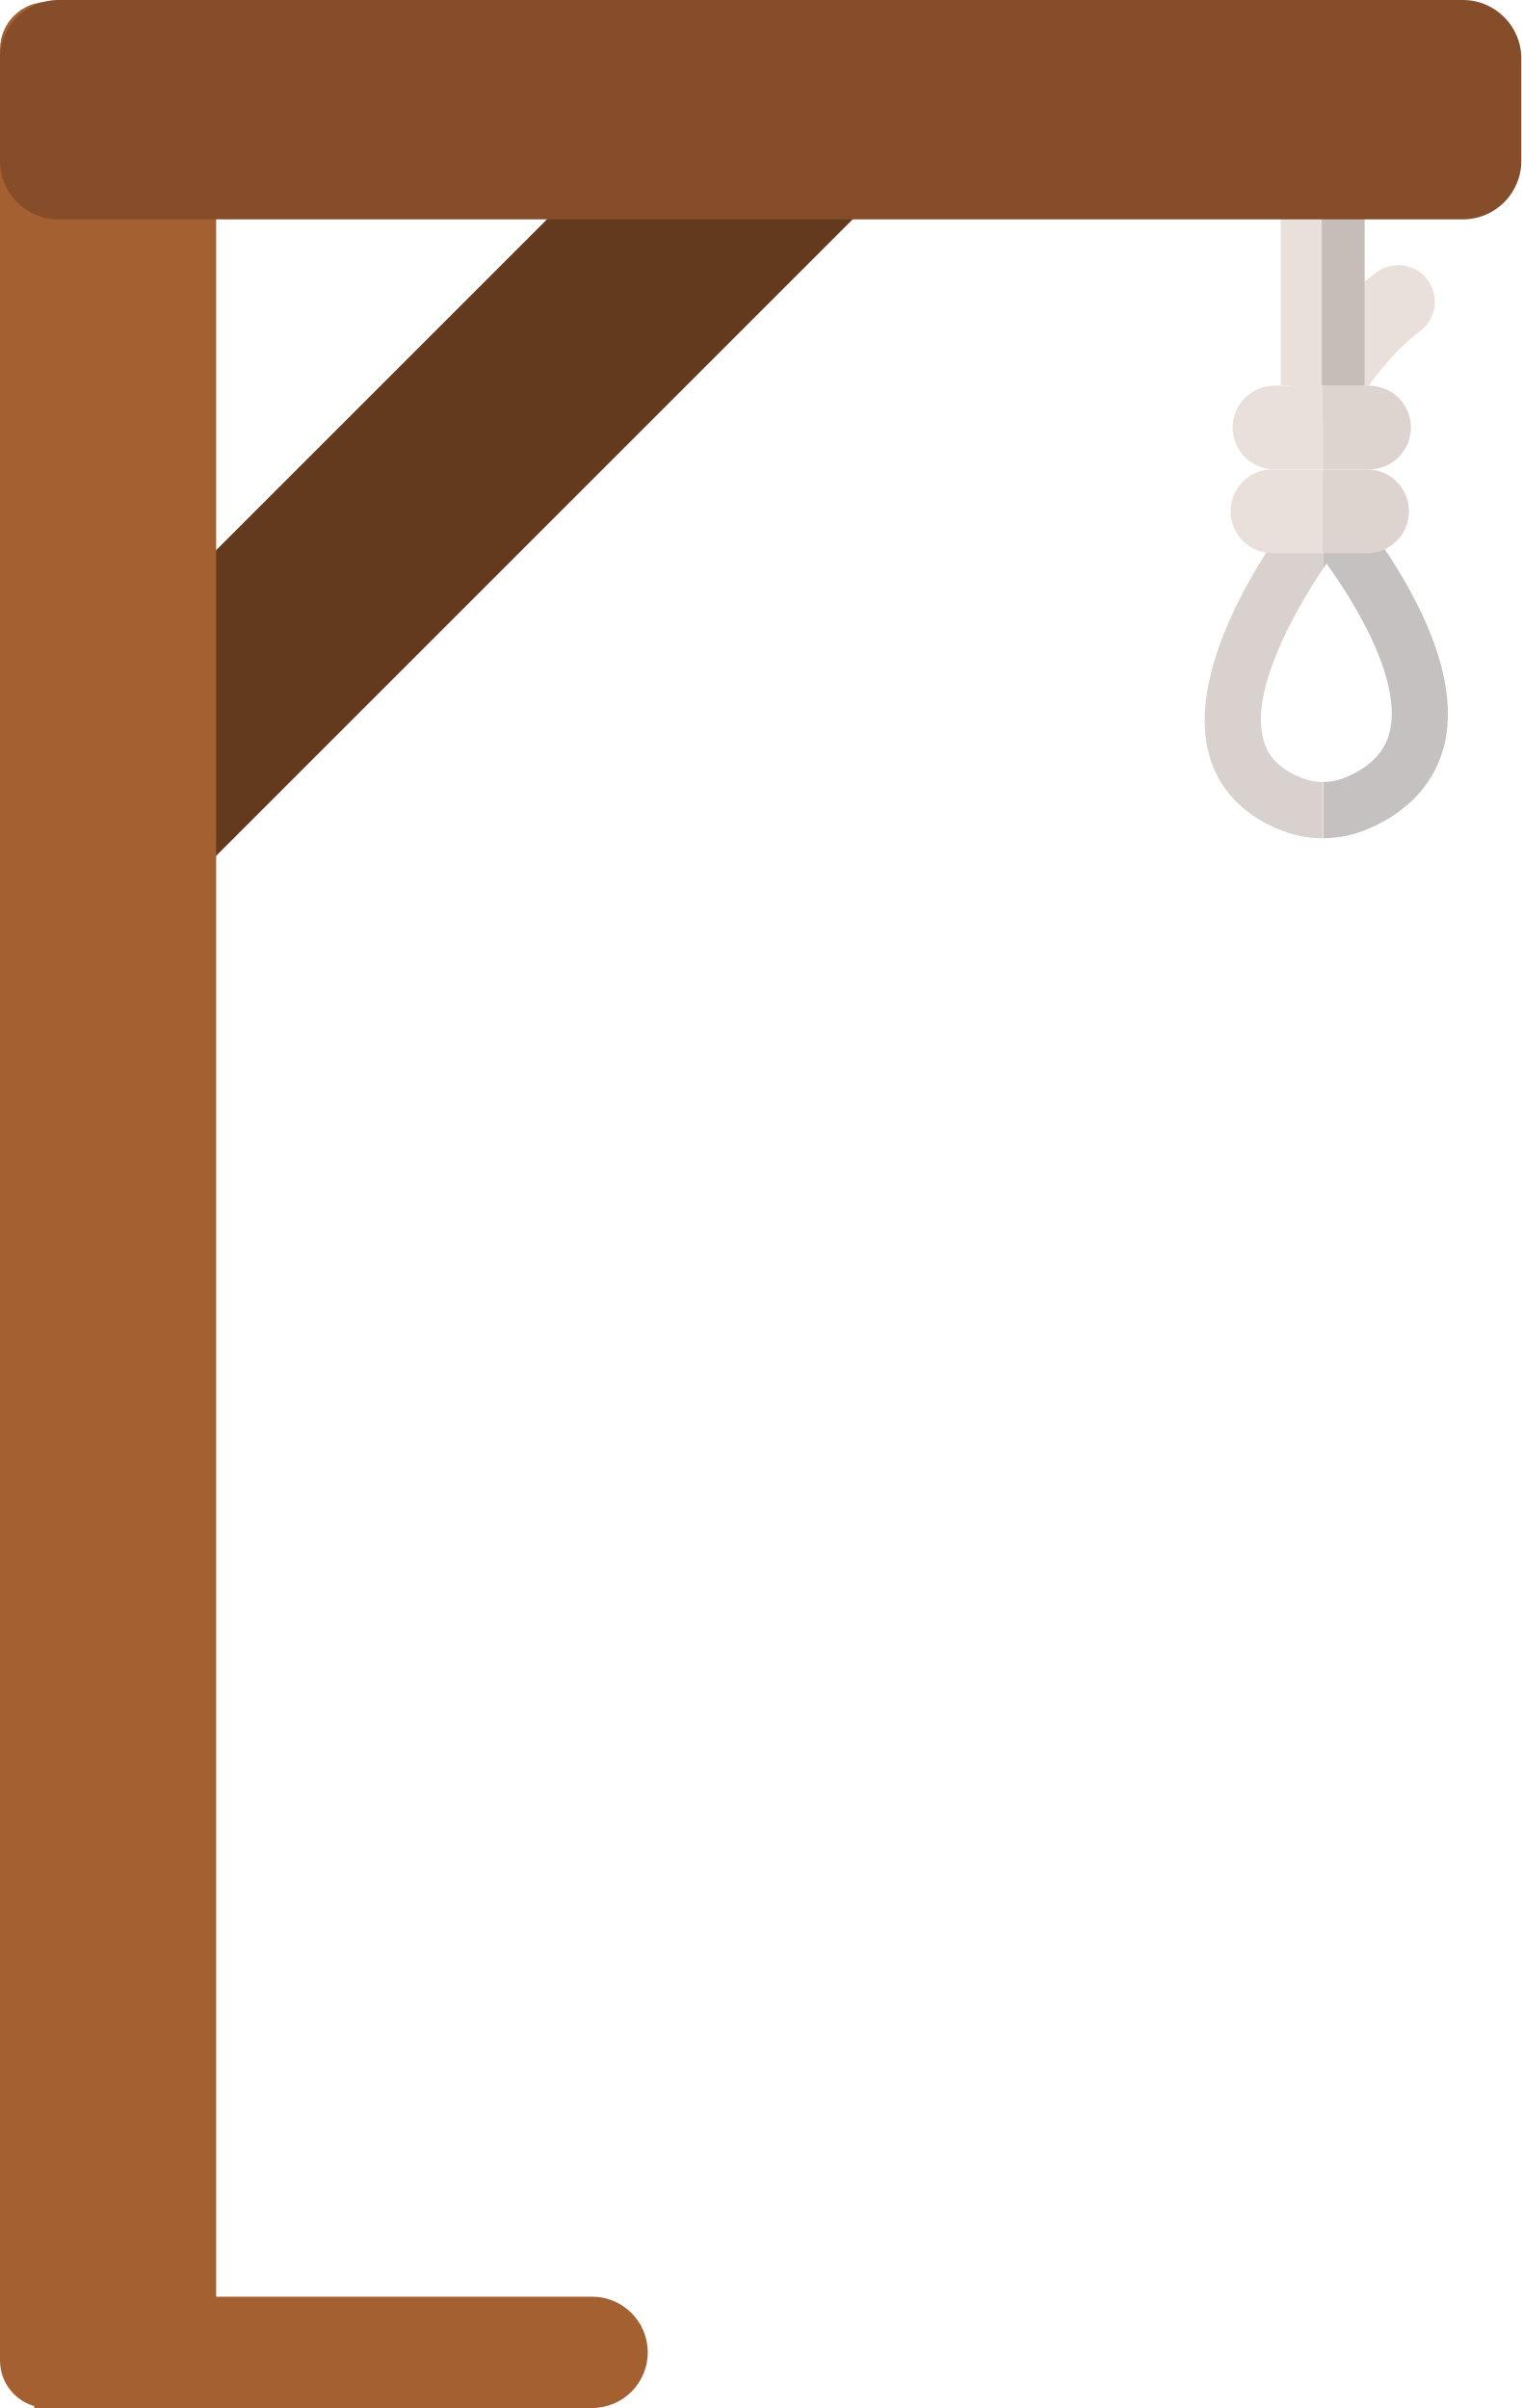
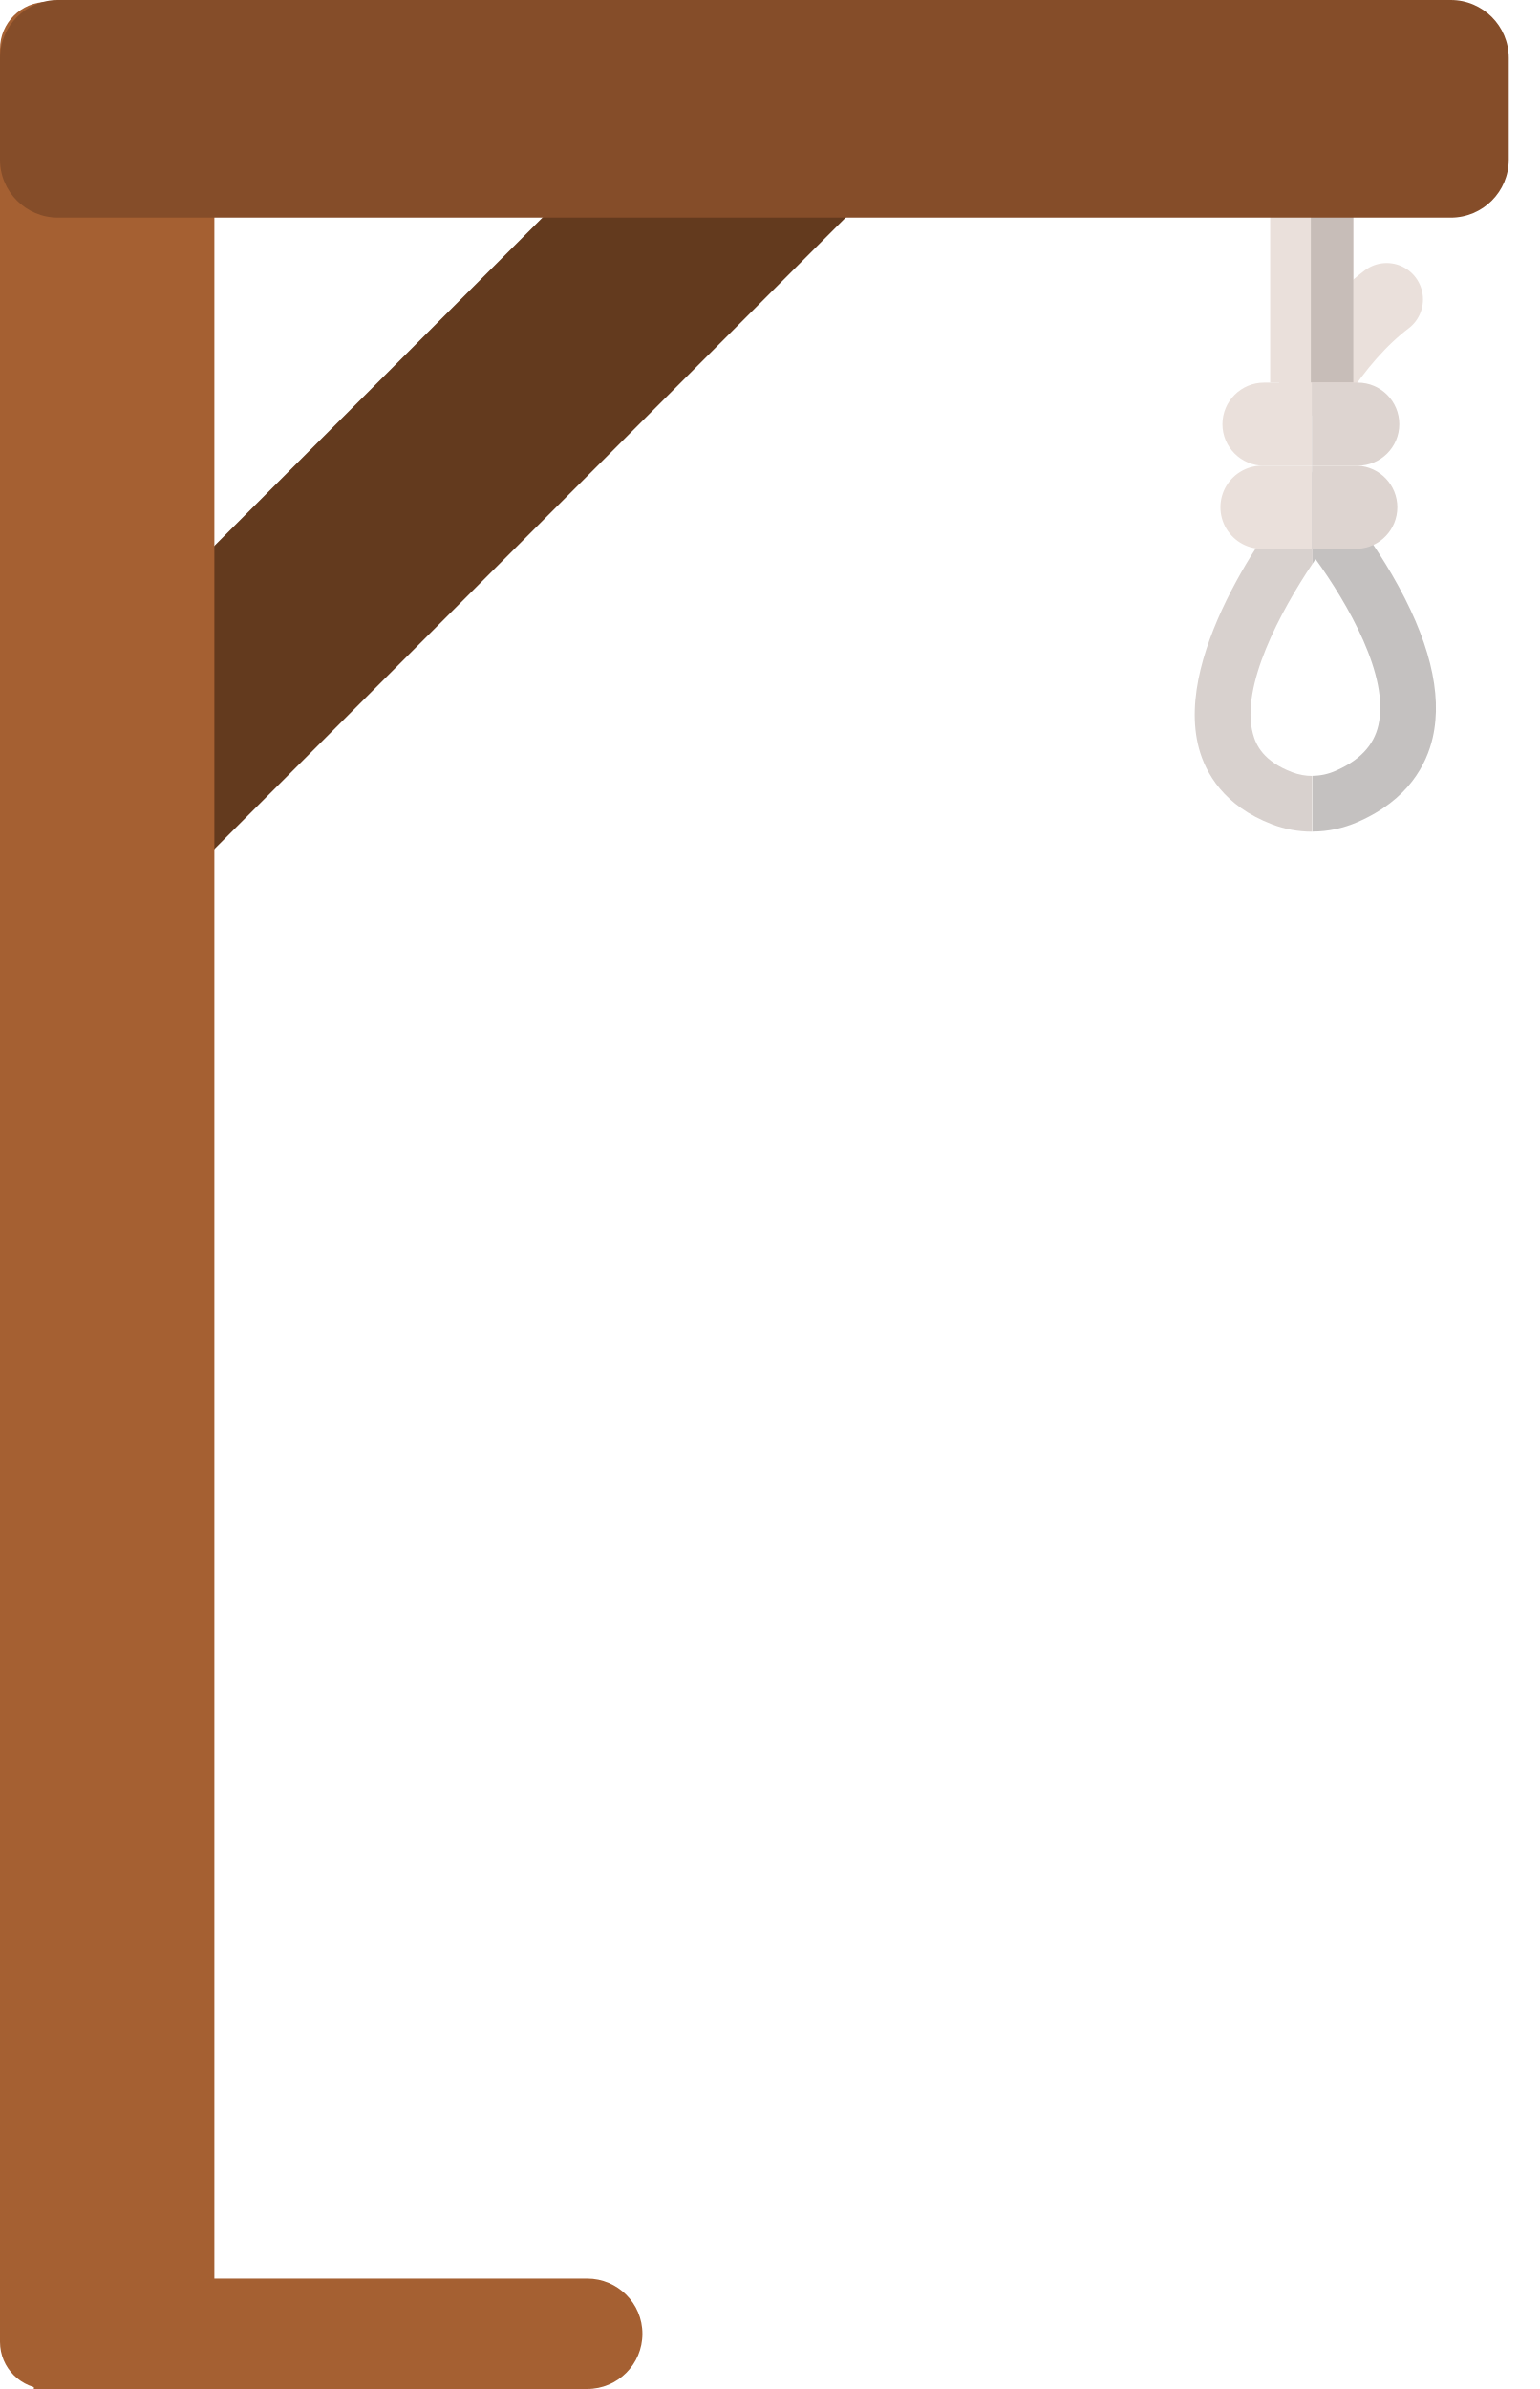
- <svg xmlns="http://www.w3.org/2000/svg" id="Capa_1" data-name="Capa 1" viewBox="0 0 308.91 489">
+ <svg xmlns="http://www.w3.org/2000/svg" id="Capa_1" data-name="Capa 1" viewBox="0 0 315.19 489">
  <defs>
    <style>.cls-1{fill:#633a1e;}.cls-2{fill:#a56032;}.cls-3,.cls-7{fill:none;}.cls-3{stroke:#eae0db;stroke-linecap:round;stroke-miterlimit:10;stroke-width:14.88px;}.cls-4{fill:#eae0db;}.cls-5{fill:#c7bdb8;}.cls-6{fill:#854d29;}.cls-8{fill:#c4c1c0;}.cls-9{fill:#d8d1ce;}.cls-10{fill:#ddd4d0;}</style>
  </defs>
  <rect class="cls-1" x="70.56" y="-8.05" width="43.89" height="204.36" rx="9.64" transform="translate(91.36 226.11) rotate(-135)" />
  <rect class="cls-2" y="0.39" width="43.89" height="488.61" rx="9.64" />
  <path class="cls-2" d="M6.93,466.4h113.3a11.3,11.3,0,0,1,11.3,11.3v0a11.3,11.3,0,0,1-11.3,11.3H6.93a0,0,0,0,1,0,0V466.4A0,0,0,0,1,6.93,466.4Z" />
  <path class="cls-3" d="M283.91,61.28c-5.27,4-10.1,9.53-14.58,16.37" />
  <rect class="cls-4" x="260.06" y="20.55" width="17.01" height="57.77" />
  <rect class="cls-5" x="268.39" y="20.55" width="8.69" height="57.77" />
  <rect class="cls-6" width="308.91" height="44.55" rx="11.87" />
  <path class="cls-7" d="M256.54,150.22c.62,2.3,2.14,5.62,8.06,7.86a11.38,11.38,0,0,0,4.14.74V115.36C262.16,125.16,253.9,140.52,256.54,150.22Z" />
  <path class="cls-7" d="M273.41,157.83c5-2.16,7.87-5.22,8.81-9.35,2.32-10.1-6.31-25-12.86-34l-.62.91v43.46A11.8,11.8,0,0,0,273.41,157.83Z" />
  <path class="cls-8" d="M285,117.63a119.36,119.36,0,0,0-11.47-16.33l-4.46-5.17-.33.41v18.82l.62-.91c6.55,9.07,15.18,23.93,12.86,34-.94,4.13-3.83,7.19-8.81,9.35a11.8,11.8,0,0,1-4.67,1v11.41a23.16,23.16,0,0,0,9.2-1.94c10.51-4.55,14.17-11.91,15.4-17.28C295.41,141.94,292.61,130.71,285,117.63Z" />
  <path class="cls-9" d="M264.6,158.08c-5.92-2.24-7.44-5.56-8.06-7.86-2.64-9.7,5.62-25.06,12.2-34.86V96.54l-4,4.91c-2.55,3.17-24.75,31.49-19.25,51.76,1.36,5,5.07,11.76,15,15.54a22.9,22.9,0,0,0,8.11,1.48h.07V158.82A11.38,11.38,0,0,1,264.6,158.08Z" />
  <path class="cls-4" d="M258.8,95.33a8.51,8.51,0,1,0,0,17h9.77v-17Z" />
  <path class="cls-10" d="M278,95.33h-9.41v17H278a8.51,8.51,0,0,0,0-17Z" />
  <path class="cls-4" d="M258.8,78.32a8.51,8.51,0,0,0-8.51,8.51h0a8.51,8.51,0,0,0,8.51,8.5h9.77v-17Z" />
  <path class="cls-10" d="M278,78.32h-9.41v17H278a8.5,8.5,0,0,0,8.5-8.5h0A8.5,8.5,0,0,0,278,78.32Z" />
</svg>
